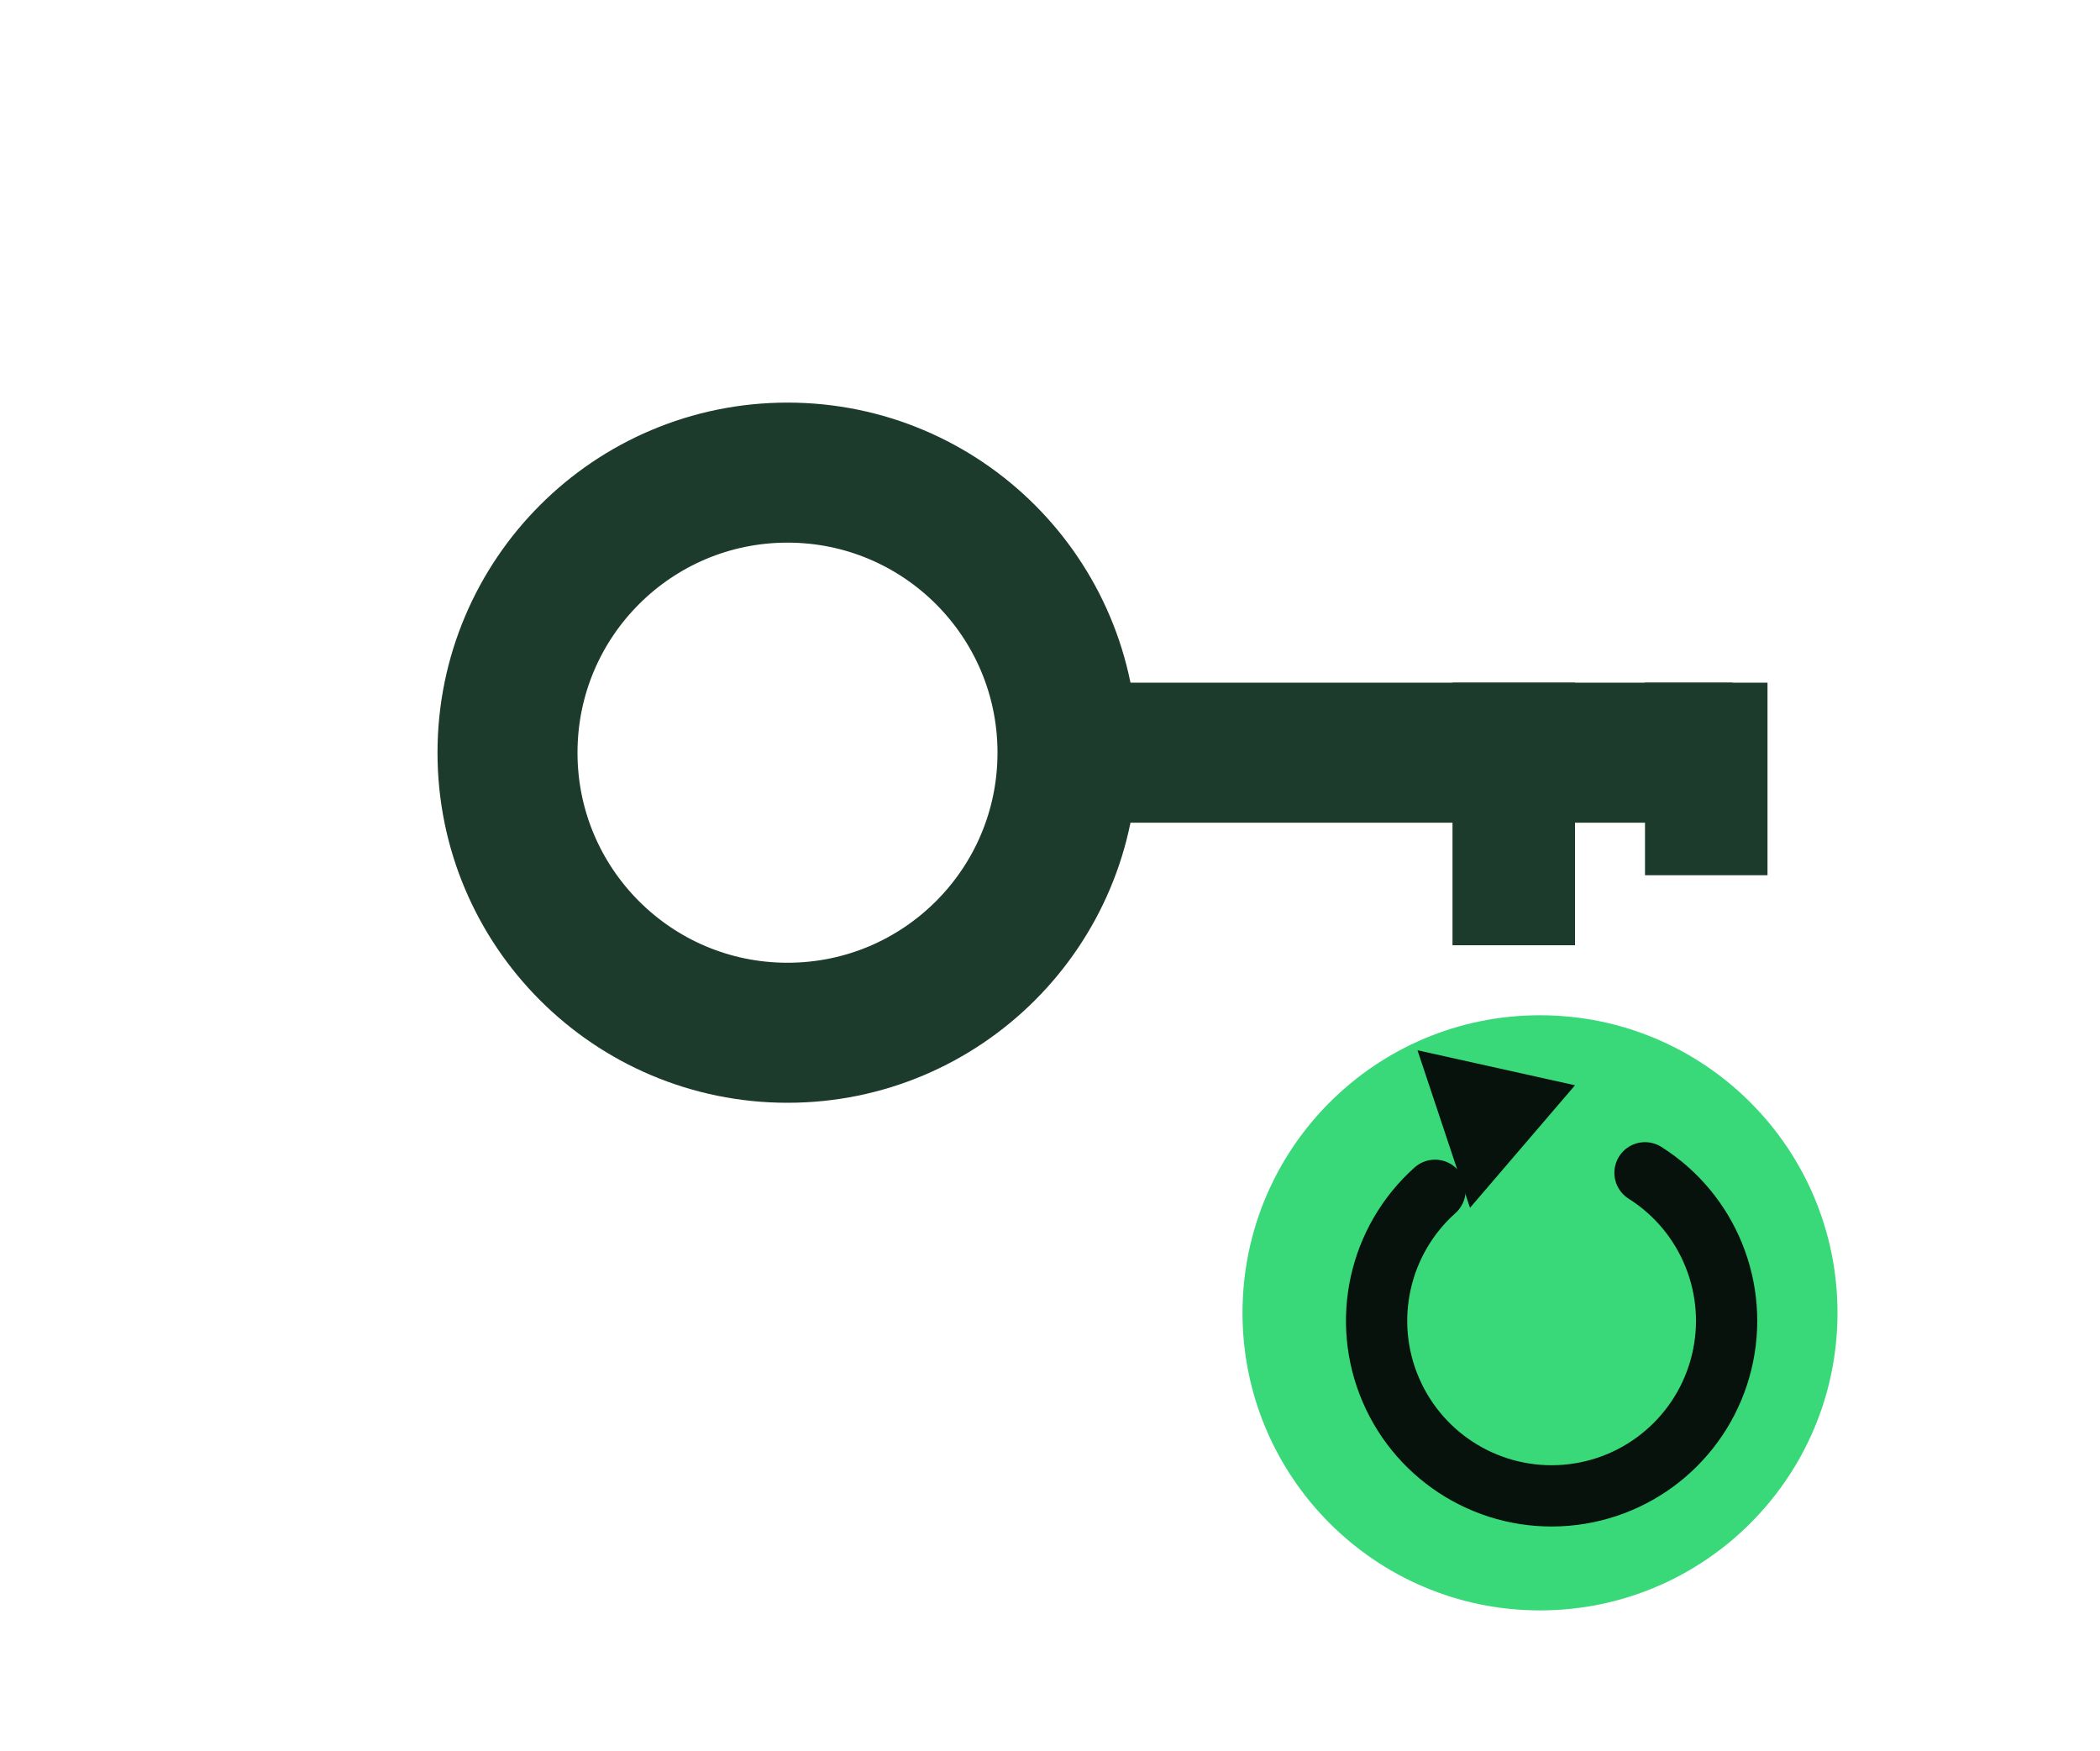
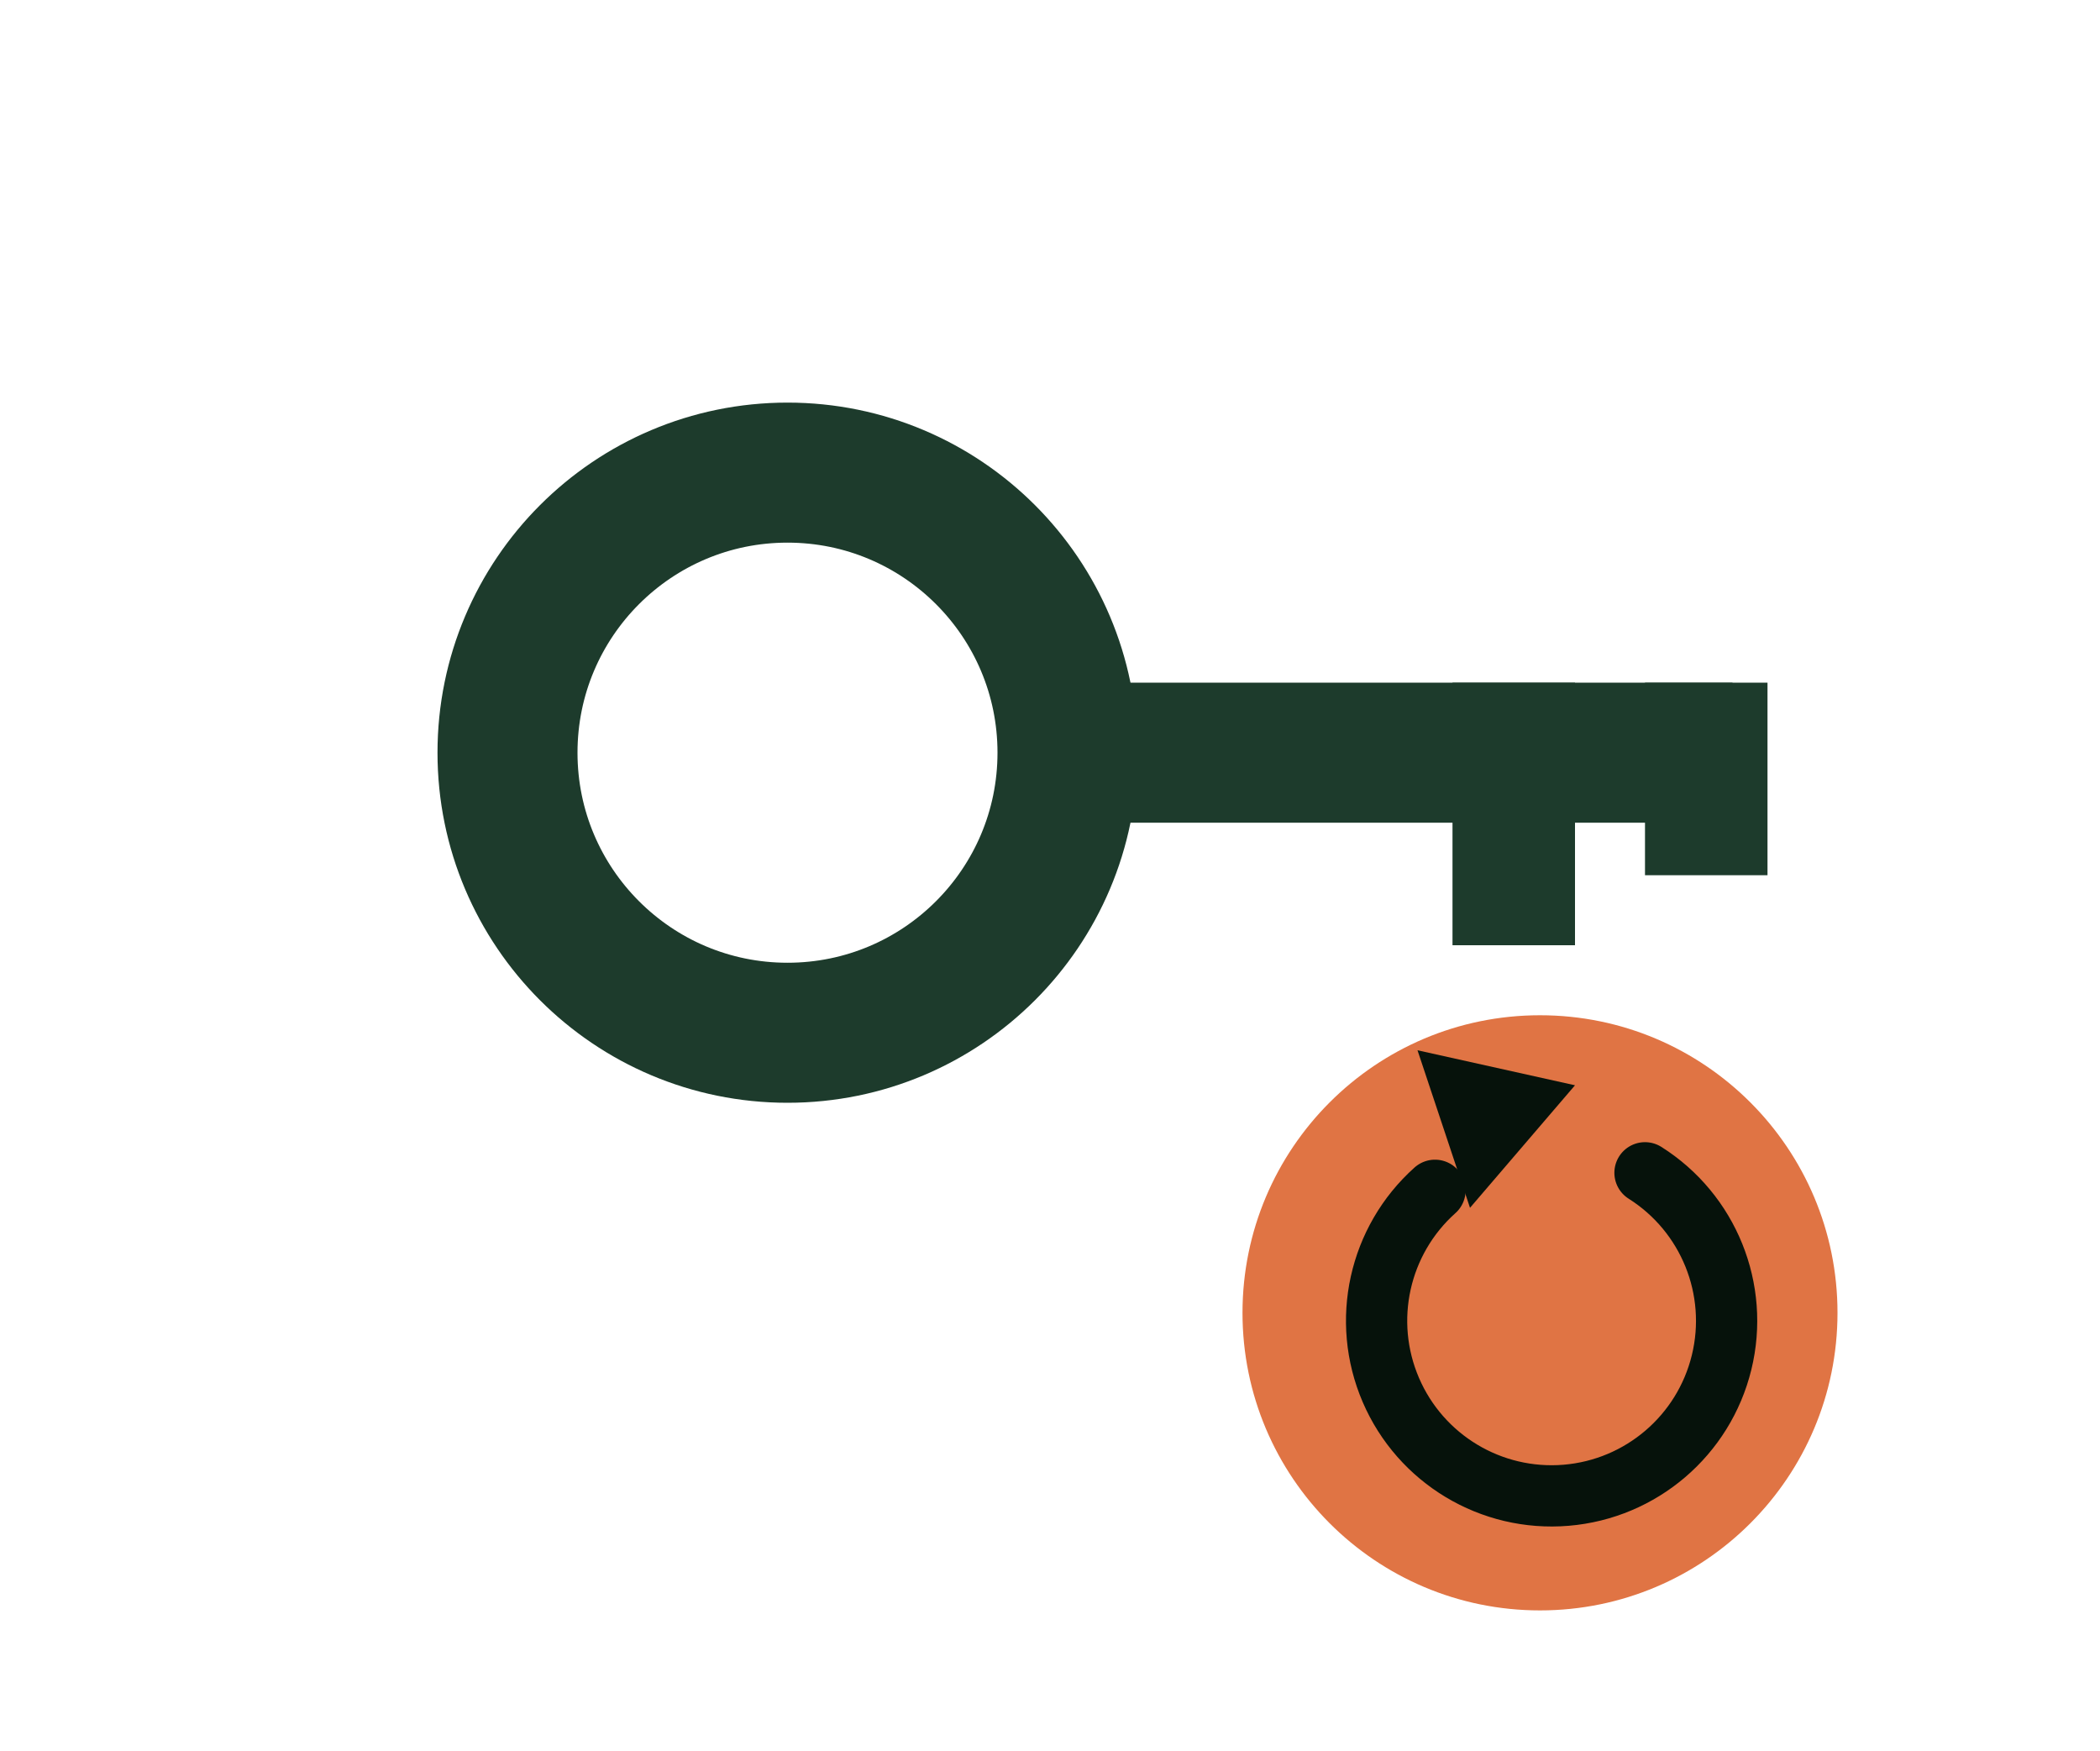
<svg xmlns="http://www.w3.org/2000/svg" viewBox="0 0 240 200" role="img" aria-label="Schlüssel und Kreislauf-Symbol für Übergabe und laufende Betreuung">
  <circle cx="90" cy="86" r="32" fill="none" stroke="#1D3B2C" stroke-width="16" />
  <rect x="118" y="78" width="80" height="16" fill="#1D3B2C" />
  <rect x="166" y="78" width="14" height="30" fill="#1D3B2C" />
  <rect x="188" y="78" width="14" height="22" fill="#1D3B2C" />
-   <circle cx="176" cy="150" r="34" fill="#39D97A" />
+   <circle cx="176" cy="150" r="34" fill="#E07444" />
  <path d="M188 134 A20 20 0 1 1 164 136" fill="none" stroke="#06120B" stroke-width="7" stroke-linecap="round" />
  <polygon points="162,120 180,124 168,138" fill="#06120B" />
</svg>
